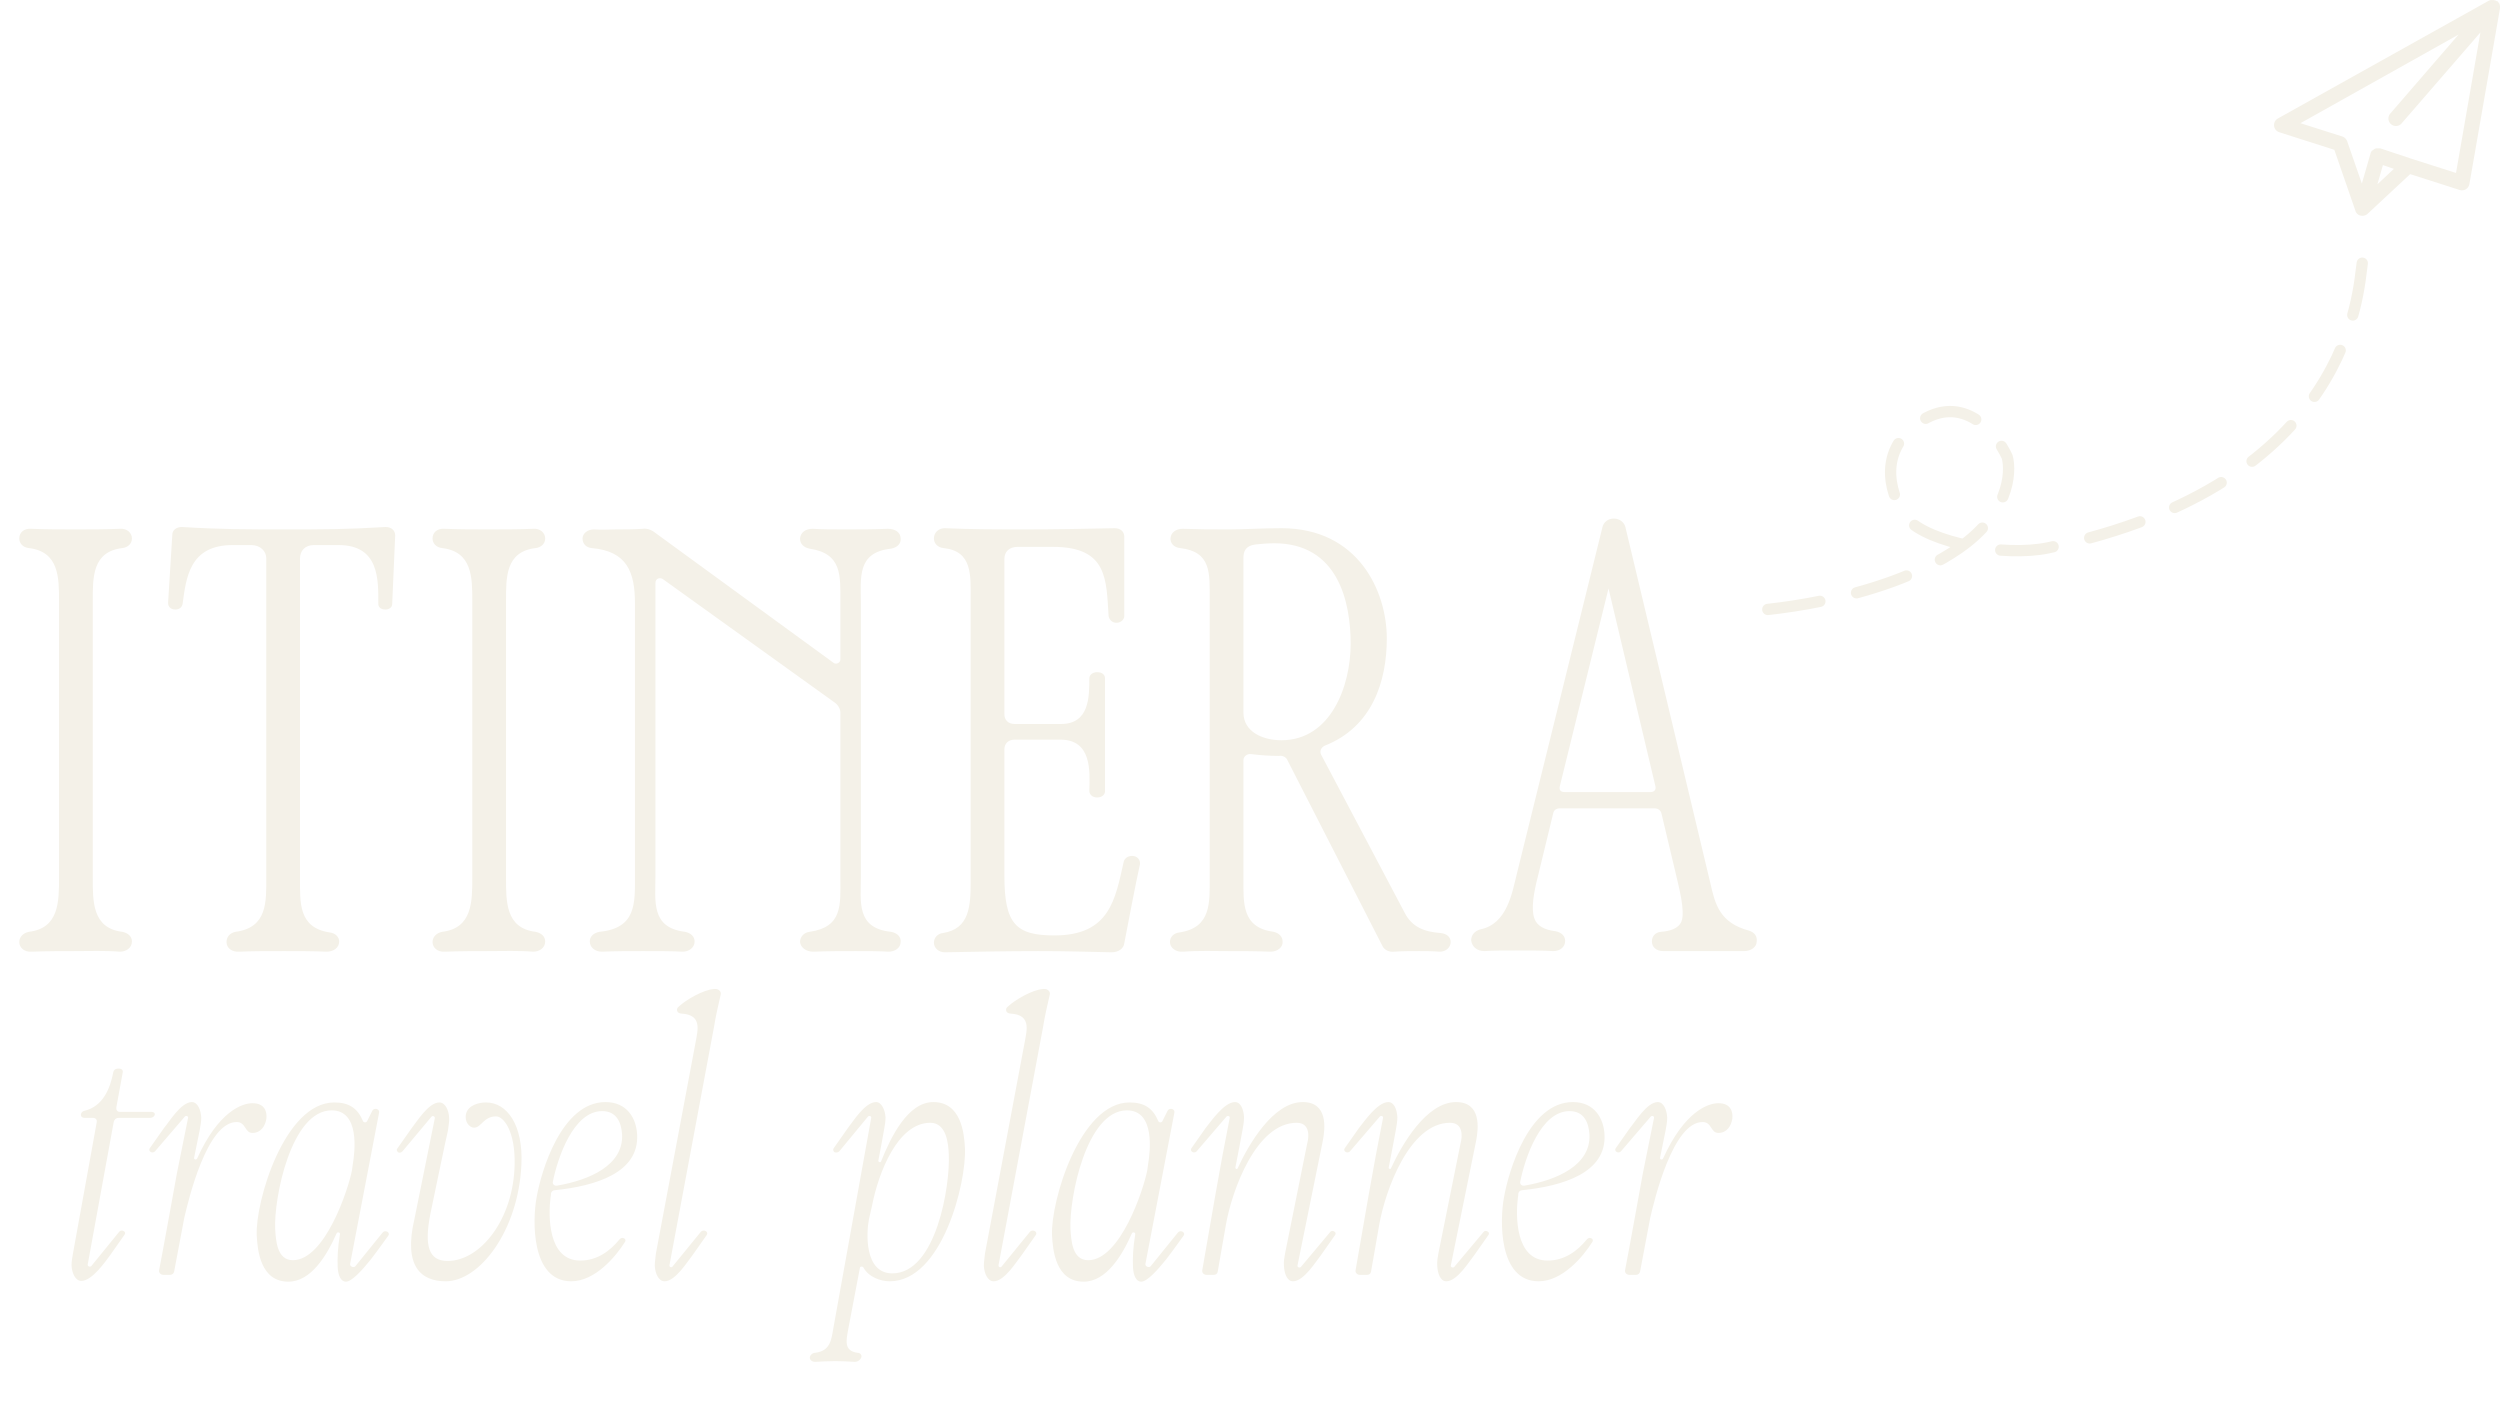
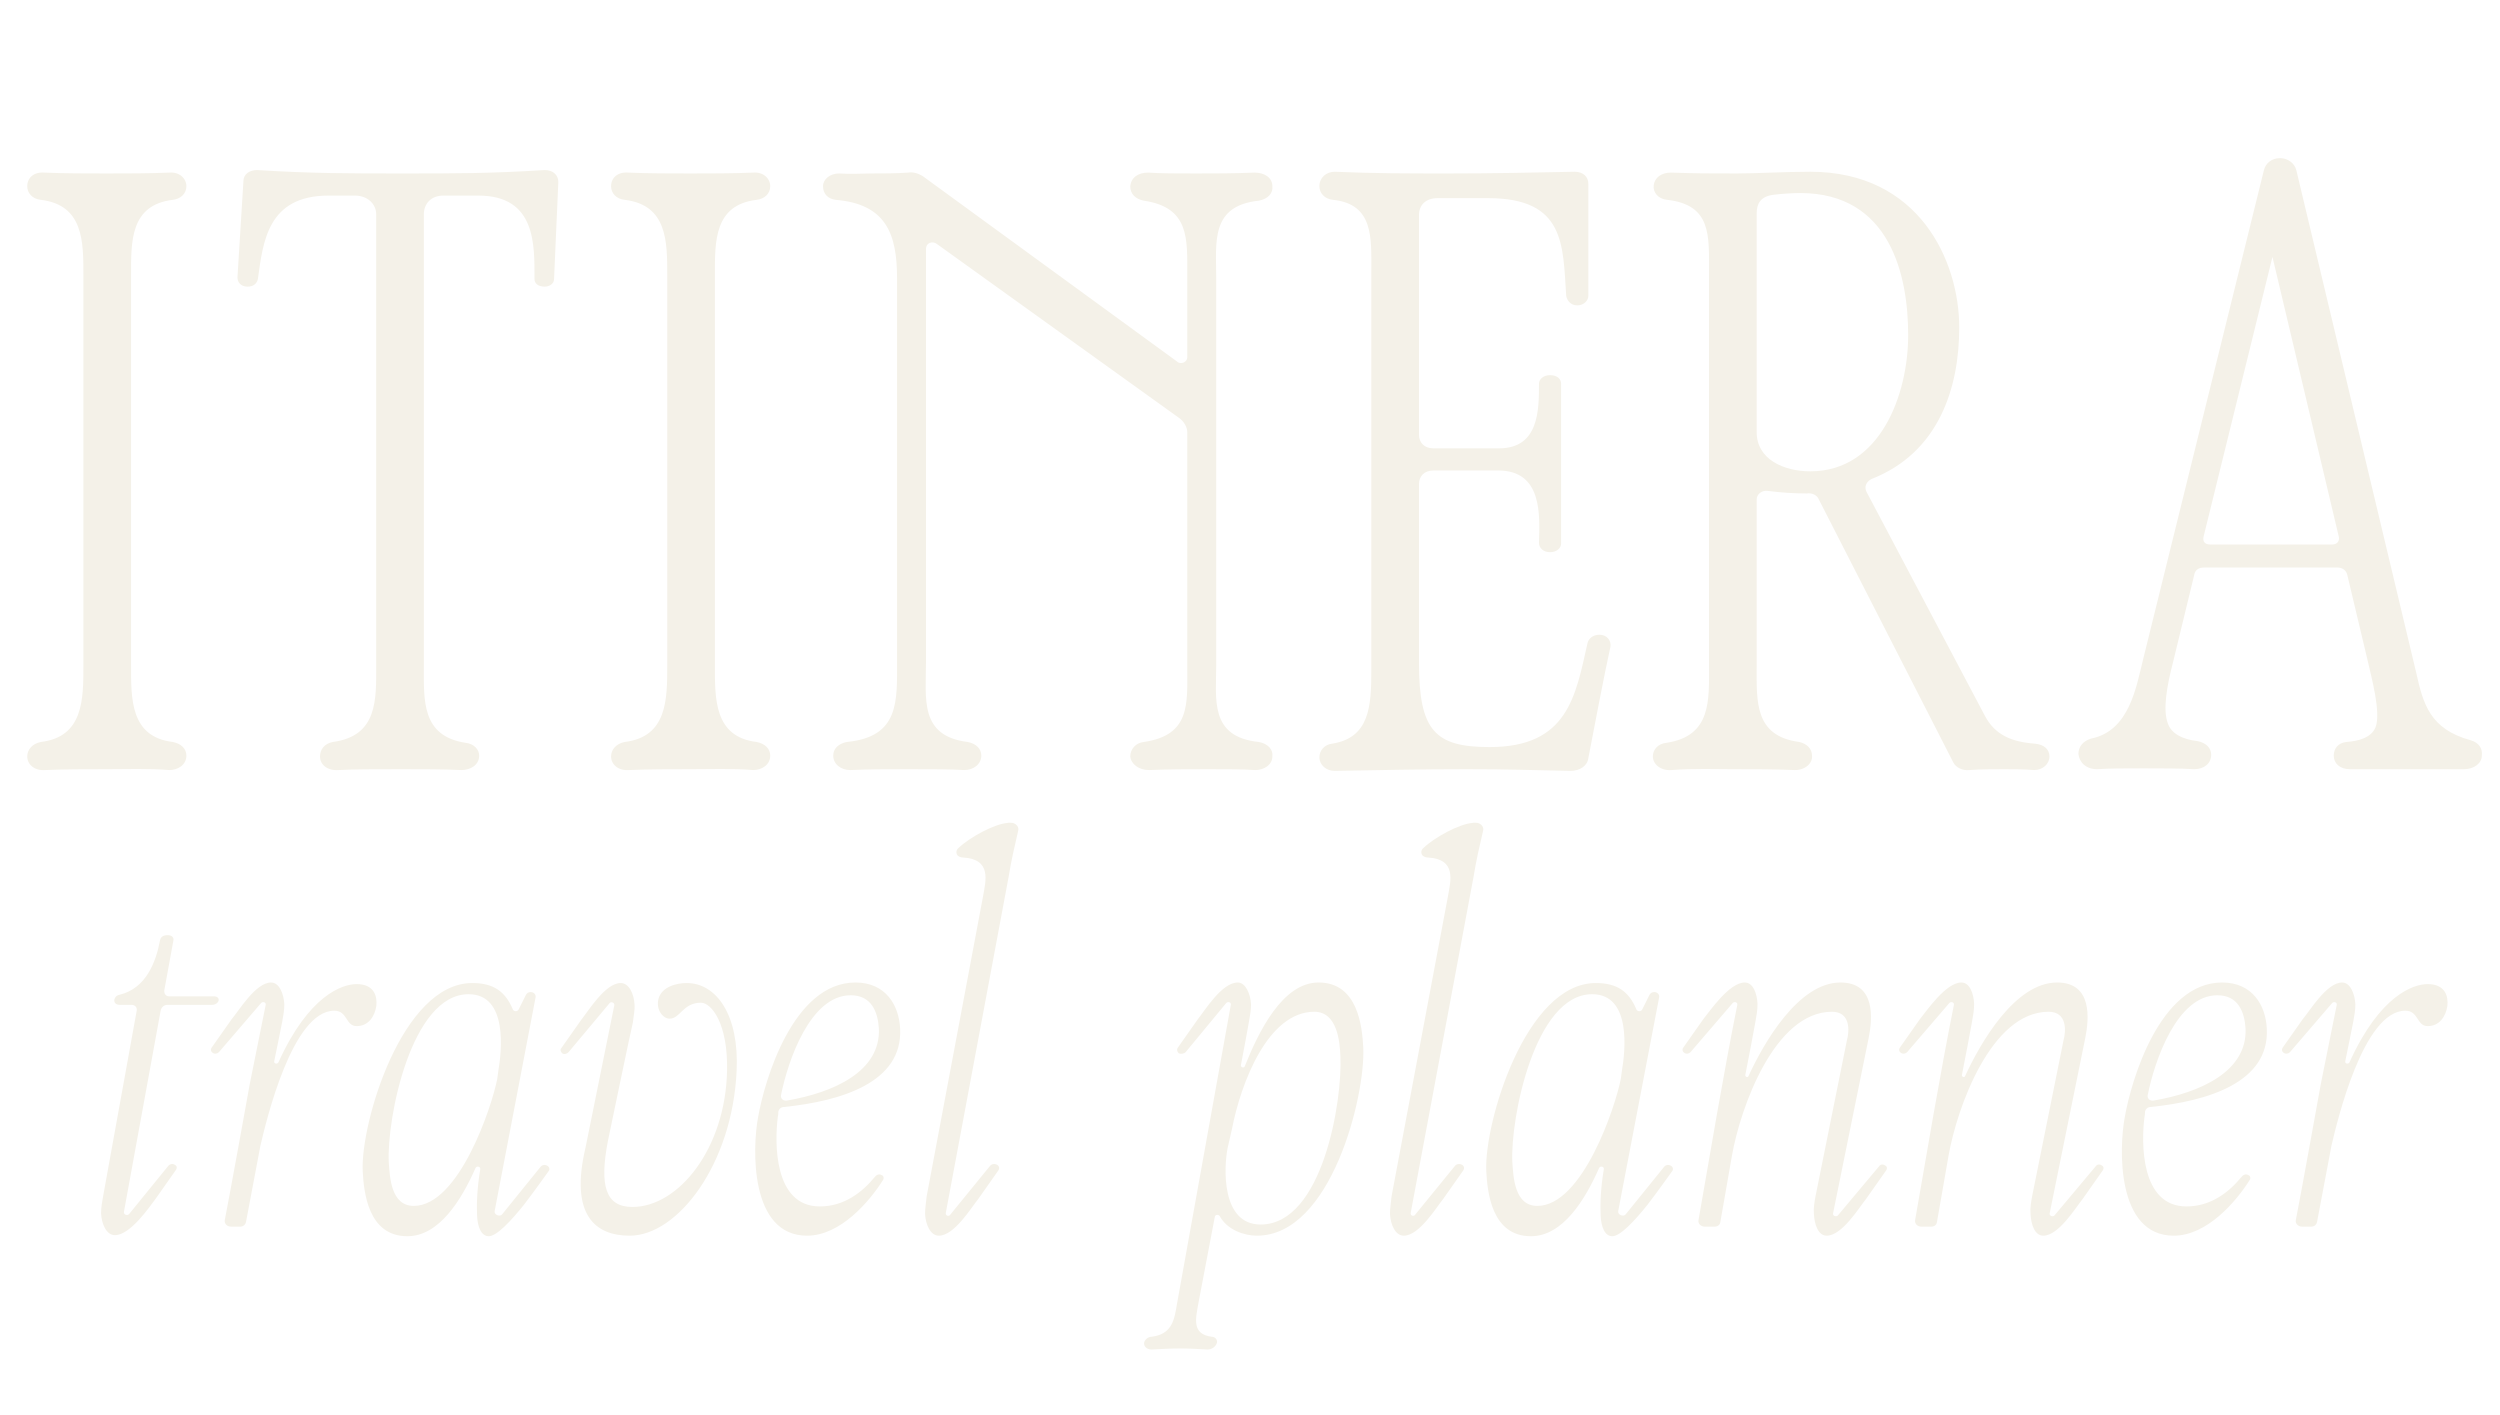
- <svg xmlns="http://www.w3.org/2000/svg" width="332" height="187" viewBox="0 0 332 187" fill="none">
-   <path d="M7.84 116.545V79.825C7.84 76.705 7.84 73.265 3.84 72.785C3.04 72.705 2.56 72.145 2.56 71.505C2.56 70.705 3.2 70.145 4.16 70.225C6 70.305 8.24 70.305 10 70.305C11.84 70.305 14.08 70.305 15.92 70.225C16.88 70.145 17.52 70.785 17.52 71.505C17.52 72.225 16.96 72.705 16.24 72.785C12.24 73.265 12.32 76.705 12.32 79.825V116.545C12.32 119.665 12.24 123.265 16.24 123.745C17.04 123.905 17.52 124.385 17.52 125.025C17.52 125.905 16.72 126.385 15.92 126.385C14 126.225 11.84 126.305 10.08 126.305C8.24 126.305 6.08 126.305 4.24 126.385C3.2 126.465 2.56 125.825 2.56 125.105C2.56 124.465 3.04 123.905 3.84 123.745C7.84 123.265 7.84 119.745 7.84 116.545ZM51.202 69.985C52.002 69.985 52.482 70.465 52.482 71.105L52.082 80.225C52.082 80.705 51.602 80.945 51.202 80.945C50.562 80.945 50.242 80.625 50.242 80.225C50.242 77.025 50.402 72.385 44.962 72.385H41.682C40.482 72.385 39.842 73.185 39.842 74.145V116.545C39.842 119.825 39.602 123.185 43.762 123.825C44.562 123.905 45.042 124.465 45.042 125.025C45.042 125.905 44.242 126.385 43.362 126.385C41.762 126.305 39.602 126.305 37.762 126.305C35.362 126.305 33.202 126.305 31.842 126.385C30.802 126.465 30.082 125.905 30.082 125.105C30.082 124.465 30.482 123.905 31.282 123.745C35.522 123.185 35.362 119.745 35.362 116.545V74.145C35.362 73.185 34.562 72.385 33.362 72.385H30.882C25.122 72.385 24.722 76.785 24.242 80.225C24.162 80.625 23.842 80.945 23.282 80.945C22.642 80.945 22.322 80.545 22.322 80.065L22.882 71.025C22.882 70.385 23.442 69.985 24.162 69.985C29.282 70.305 32.642 70.305 37.842 70.305C43.042 70.305 46.082 70.305 51.202 69.985ZM62.721 116.545V79.825C62.721 76.705 62.721 73.265 58.721 72.785C57.921 72.705 57.441 72.145 57.441 71.505C57.441 70.705 58.081 70.145 59.041 70.225C60.881 70.305 63.121 70.305 64.881 70.305C66.721 70.305 68.961 70.305 70.801 70.225C71.761 70.145 72.401 70.785 72.401 71.505C72.401 72.225 71.841 72.705 71.121 72.785C67.121 73.265 67.201 76.705 67.201 79.825V116.545C67.201 119.665 67.121 123.265 71.121 123.745C71.921 123.905 72.401 124.385 72.401 125.025C72.401 125.905 71.601 126.385 70.801 126.385C68.881 126.225 66.721 126.305 64.961 126.305C63.121 126.305 60.961 126.305 59.121 126.385C58.081 126.465 57.441 125.825 57.441 125.105C57.441 124.465 57.921 123.905 58.721 123.745C62.721 123.265 62.721 119.745 62.721 116.545ZM119.603 71.505C119.683 72.145 119.203 72.705 118.323 72.865C113.763 73.345 114.323 76.785 114.323 80.065V116.545C114.323 119.745 113.683 123.265 118.323 123.745C119.203 123.905 119.683 124.465 119.603 125.105C119.603 125.905 118.803 126.385 118.003 126.385C116.803 126.305 115.283 126.305 113.603 126.305C111.603 126.305 110.003 126.305 108.003 126.385C107.043 126.385 106.323 125.825 106.243 125.105C106.243 124.465 106.723 123.825 107.523 123.745C111.923 123.105 111.603 120.145 111.603 116.705V94.625C111.603 94.145 111.283 93.585 110.803 93.265L88.083 76.945C87.683 76.625 87.043 76.785 87.043 77.425V116.225C87.043 119.665 86.403 123.185 90.963 123.745C91.763 123.905 92.243 124.385 92.243 125.025C92.243 125.825 91.523 126.385 90.643 126.385C89.443 126.305 87.363 126.305 85.443 126.305C83.203 126.305 81.763 126.305 79.923 126.385C79.043 126.385 78.323 125.825 78.323 125.025C78.323 124.385 78.803 123.905 79.603 123.745C84.563 123.265 84.323 119.905 84.323 116.145V80.145C84.323 75.985 83.283 73.185 78.563 72.785C77.843 72.705 77.363 72.225 77.363 71.505C77.363 70.865 78.003 70.305 78.883 70.305C79.923 70.385 81.203 70.305 81.843 70.305C82.963 70.305 84.243 70.305 85.363 70.225C85.843 70.145 86.323 70.305 86.723 70.545L110.643 87.985C110.963 88.305 111.603 88.065 111.603 87.585V79.905C111.603 76.465 111.843 73.505 107.523 72.865C106.723 72.705 106.243 72.225 106.243 71.505C106.323 70.705 106.963 70.225 107.923 70.225C109.123 70.305 110.563 70.305 112.403 70.305C114.323 70.305 115.923 70.305 117.923 70.225C118.883 70.225 119.603 70.705 119.603 71.505ZM150.344 113.665C151.064 113.665 151.464 114.225 151.384 114.785C150.824 117.265 149.784 122.785 149.304 125.265C149.224 125.985 148.504 126.465 147.624 126.465C143.384 126.385 142.024 126.305 137.864 126.305C133.784 126.305 129.544 126.385 125.464 126.465C124.664 126.465 124.024 125.905 124.024 125.185C124.024 124.545 124.504 123.985 125.224 123.905C128.744 123.345 128.904 120.385 128.904 117.025V79.505C128.904 76.385 129.144 73.185 125.304 72.785C124.504 72.705 124.024 72.145 124.024 71.505C124.024 70.705 124.664 70.145 125.464 70.145C129.064 70.305 132.344 70.305 136.184 70.305C140.184 70.305 144.264 70.225 148.024 70.145C148.824 70.145 149.304 70.625 149.304 71.265V81.825C149.304 82.225 148.904 82.705 148.264 82.705C147.624 82.705 147.304 82.225 147.224 81.825C146.904 77.025 147.144 72.625 139.864 72.625H135.144C134.024 72.625 133.384 73.265 133.384 74.225V94.865C133.384 95.585 133.864 96.145 134.744 96.145H140.904C144.664 96.145 144.664 92.545 144.664 90.065C144.664 89.665 145.064 89.265 145.704 89.265C146.424 89.265 146.744 89.665 146.744 90.065V105.105C146.744 105.505 146.344 105.905 145.704 105.905C145.064 105.905 144.664 105.505 144.664 105.025C144.744 102.385 144.984 98.225 140.824 98.225H134.744C133.864 98.225 133.384 98.785 133.384 99.505V116.305C133.384 122.705 134.904 124.225 140.024 124.225C147.384 124.225 148.104 119.425 149.224 114.465C149.304 114.065 149.704 113.665 150.344 113.665ZM170.168 98.305C176.728 98.305 179.368 91.105 179.368 85.505C179.368 79.905 177.688 72.145 169.208 72.145C168.488 72.145 167.368 72.225 166.728 72.305C165.447 72.465 165.128 73.185 165.128 74.065V94.625C165.128 97.185 167.688 98.305 170.168 98.305ZM191.288 123.905C192.168 123.985 192.648 124.465 192.648 125.105C192.648 125.825 192.008 126.385 191.208 126.385C190.248 126.305 189.288 126.305 188.408 126.305C187.448 126.305 186.168 126.305 185.128 126.385C184.488 126.465 183.848 126.145 183.608 125.665L170.968 100.945C170.808 100.545 170.328 100.305 169.848 100.385C168.568 100.385 167.448 100.305 166.168 100.145C165.608 100.065 165.128 100.465 165.128 100.945V116.625C165.128 119.905 164.888 123.185 169.128 123.745C169.848 123.905 170.328 124.385 170.328 125.025C170.408 125.745 169.688 126.385 168.728 126.385C166.728 126.305 165.048 126.305 162.808 126.305C161.448 126.305 159.128 126.225 157.128 126.385C156.088 126.465 155.368 125.825 155.368 125.105C155.368 124.465 155.848 123.905 156.648 123.825C160.888 123.185 160.648 119.825 160.648 116.545V79.585C160.648 76.145 160.888 73.265 156.728 72.785C155.848 72.705 155.368 72.065 155.448 71.425C155.528 70.705 156.168 70.225 157.048 70.225C159.768 70.305 160.248 70.305 163.288 70.305C165.128 70.305 167.768 70.145 170.168 70.145C180.408 70.145 184.168 78.545 184.168 84.785C184.168 90.465 182.248 96.545 175.928 99.025C175.448 99.265 175.208 99.745 175.448 100.225L186.568 121.265C187.528 123.105 189.128 123.745 191.288 123.905ZM213.611 78.145L207.131 104.465C207.051 104.865 207.211 105.185 207.771 105.185H219.211C219.691 105.185 219.931 104.865 219.851 104.465L213.611 78.145ZM215.851 69.985L227.131 117.265C227.771 120.145 228.411 122.545 232.251 123.585C233.051 123.825 233.371 124.385 233.291 125.025C233.291 125.745 232.571 126.305 231.611 126.305C228.011 126.305 224.491 126.305 220.891 126.305C219.931 126.305 219.371 125.745 219.371 125.025C219.371 124.385 219.771 123.825 220.571 123.745C221.691 123.665 222.891 123.345 223.291 122.385C223.851 121.025 222.891 117.585 222.571 116.145L220.651 108.065C220.571 107.665 220.251 107.345 219.691 107.345H207.211C206.651 107.345 206.331 107.585 206.251 108.065L204.251 116.305C203.691 118.465 203.291 120.705 203.771 121.985C204.091 122.945 205.131 123.505 206.571 123.665C207.371 123.825 207.851 124.305 207.851 124.945C207.851 125.745 207.211 126.305 206.251 126.305C205.211 126.225 202.731 126.225 201.531 126.225C199.611 126.225 198.411 126.225 197.131 126.305C196.091 126.305 195.451 125.665 195.371 124.865C195.371 124.225 195.771 123.665 196.571 123.425C200.171 122.705 200.811 118.545 201.451 115.985L212.811 69.985C212.971 69.345 213.531 68.865 214.331 68.865C215.051 68.865 215.691 69.345 215.851 69.985Z" fill="#F4F1E8" />
-   <path d="M15.9 147.655H20.1C20.4 147.655 20.6 147.805 20.55 148.055C20.5 148.255 20.25 148.455 19.95 148.455H15.75C15.35 148.455 15.15 148.755 15.1 149.005L11.65 167.905C11.6 168.205 12 168.305 12.15 168.105L15.85 163.555C16 163.405 16.25 163.355 16.45 163.505C16.65 163.605 16.65 163.805 16.55 163.955L14.65 166.655C14.05 167.455 12.25 170.105 10.8 170.105C10 170.105 9.55 169.055 9.5 168.055C9.5 167.505 9.6 166.955 9.7 166.405C9.75 166.105 12.85 149.005 12.85 149.005C12.9 148.755 12.75 148.455 12.35 148.455H11.25C10.9 148.455 10.7 148.255 10.75 147.955C10.8 147.755 10.95 147.555 11.25 147.505C13.7 146.905 14.65 144.505 15.05 142.355C15.1 142.155 15.25 141.905 15.75 141.905C16.2 141.905 16.35 142.155 16.3 142.405L15.45 147.055C15.4 147.355 15.55 147.655 15.9 147.655ZM33.526 146.505C35.176 146.505 35.476 147.655 35.376 148.555C35.226 149.555 34.626 150.455 33.526 150.455C32.476 150.455 32.676 149.005 31.426 149.005C27.476 149.005 25.026 159.355 24.476 161.705L23.126 168.855C23.076 169.105 22.876 169.305 22.576 169.305H21.726C21.326 169.305 21.076 169.005 21.126 168.705C21.576 166.455 23.476 155.905 23.476 155.905L24.976 148.455C25.026 148.205 24.676 148.105 24.526 148.305L20.576 152.905C20.426 153.055 20.176 153.105 19.976 152.955C19.826 152.855 19.776 152.655 19.876 152.505L21.776 149.805C22.426 149.055 24.026 146.355 25.476 146.355C26.276 146.355 26.676 147.455 26.726 148.405C26.726 148.955 26.626 149.505 26.526 150.055C26.526 150.055 25.826 153.555 25.776 153.755C25.726 154.005 26.076 154.055 26.176 153.855C29.026 147.555 32.176 146.505 33.526 146.505ZM46.744 155.405L46.844 154.655C47.144 152.905 47.794 147.455 44.044 147.455C38.644 147.455 36.344 159.155 36.544 163.255C36.644 164.655 36.744 167.355 38.894 167.355C43.144 167.355 46.244 158.005 46.744 155.405ZM51.394 163.555C51.644 163.655 51.694 163.905 51.594 164.055C51.194 164.605 50.244 165.955 49.244 167.255C48.044 168.755 46.694 170.205 45.944 170.205C45.244 170.205 44.894 169.355 44.844 168.255C44.794 167.205 44.844 165.705 45.144 163.905C45.194 163.655 44.794 163.555 44.694 163.805C43.394 166.755 41.294 170.205 38.294 170.205C34.594 170.205 34.194 166.055 34.094 164.055C33.894 159.555 37.794 146.405 44.394 146.405C46.394 146.405 47.494 147.205 48.194 148.855C48.244 149.055 48.594 149.155 48.744 148.905L49.444 147.505C49.544 147.355 49.644 147.255 49.894 147.255C50.194 147.255 50.394 147.505 50.344 147.755L46.494 167.855C46.444 168.205 46.994 168.405 47.194 168.155L50.794 163.705C50.944 163.505 51.194 163.455 51.394 163.555ZM64.543 146.405C67.343 146.405 69.493 149.405 69.243 154.655C68.843 163.455 63.693 170.155 59.193 170.155C55.943 170.155 53.543 168.205 55.043 161.855L57.743 148.505C57.793 148.255 57.443 148.105 57.293 148.305L53.443 152.905C53.293 153.055 53.043 153.155 52.843 153.005C52.693 152.855 52.643 152.655 52.743 152.555L54.643 149.855C55.293 149.055 56.893 146.405 58.343 146.405C59.143 146.405 59.593 147.455 59.643 148.405C59.693 148.955 59.543 149.555 59.493 150.105C59.393 150.405 57.143 161.255 57.143 161.255C56.343 165.405 56.893 167.455 59.443 167.455C63.793 167.455 68.193 161.955 68.343 154.655C68.443 150.155 66.843 148.255 65.893 148.255C64.193 148.255 63.943 149.755 62.943 149.755C62.343 149.755 61.643 148.955 61.893 147.905C62.193 146.755 63.593 146.405 64.543 146.405ZM79.963 147.555C76.163 147.555 74.063 153.705 73.413 156.955C73.363 157.255 73.613 157.505 73.963 157.455C78.363 156.705 82.813 154.705 82.613 150.655C82.513 149.105 81.913 147.555 79.963 147.555ZM82.863 164.455C83.063 164.505 83.113 164.755 83.013 164.905C81.763 166.905 79.013 170.155 75.863 170.155C70.463 170.155 70.713 161.905 71.263 159.005C71.863 155.555 74.563 146.355 80.413 146.355C83.263 146.355 84.513 148.505 84.613 150.705C84.863 155.755 79.063 157.505 73.713 158.055C73.413 158.055 73.213 158.255 73.163 158.505C73.163 158.655 73.163 158.805 73.113 159.005C72.813 161.355 72.713 167.405 77.063 167.405C79.363 167.405 81.063 166.055 82.213 164.655C82.363 164.455 82.613 164.305 82.863 164.455ZM95.206 131.355C95.555 131.455 95.805 131.755 95.706 132.105C95.356 133.605 95.055 134.905 94.805 136.455L88.906 168.005C88.856 168.305 89.206 168.355 89.305 168.205L93.055 163.605C93.206 163.405 93.505 163.355 93.755 163.505C93.956 163.655 93.956 163.855 93.856 164.005L91.956 166.705C91.305 167.505 89.706 170.155 88.255 170.155C87.456 170.155 87.005 169.105 86.956 168.105C86.956 167.555 87.055 167.005 87.106 166.455C87.555 164.055 92.406 138.255 92.406 138.255C92.656 136.805 93.255 134.755 90.505 134.605C90.305 134.605 90.106 134.505 90.005 134.405C89.856 134.205 89.856 133.905 90.106 133.705C91.156 132.705 93.456 131.455 94.706 131.355C94.856 131.305 95.055 131.355 95.206 131.355ZM118.498 169.105C124.348 169.105 126.198 157.405 125.998 153.305C125.948 151.905 125.698 149.105 123.548 149.105C119.198 149.105 116.648 155.755 115.798 160.155L115.398 161.905C115.048 163.655 114.748 169.105 118.498 169.105ZM123.948 146.355C127.648 146.355 128.048 150.505 128.148 152.505C128.348 157.005 125.148 170.155 118.148 170.155C116.948 170.155 115.348 169.605 114.648 168.305C114.548 168.155 114.248 168.155 114.198 168.355L112.648 176.505C112.398 177.955 111.998 179.405 113.898 179.655C114.248 179.655 114.448 179.955 114.398 180.205C114.298 180.555 113.948 180.855 113.498 180.855C112.648 180.805 111.798 180.755 110.948 180.755C110.048 180.755 109.148 180.805 108.248 180.855C107.798 180.855 107.498 180.555 107.548 180.205C107.598 179.955 107.898 179.655 108.248 179.655C110.248 179.405 110.398 177.955 110.648 176.505L115.698 148.455C115.748 148.205 115.398 148.105 115.248 148.305L111.448 152.905C111.298 153.055 110.998 153.105 110.798 153.005C110.648 152.855 110.598 152.655 110.698 152.505L112.598 149.805C113.248 149.005 114.848 146.355 116.348 146.355C117.098 146.355 117.548 147.455 117.598 148.405C117.598 148.955 117.498 149.505 117.398 150.055C117.348 150.355 116.898 152.855 116.648 154.105C116.598 154.355 116.948 154.405 116.998 154.255C118.298 151.005 120.548 146.355 123.948 146.355ZM138.907 131.355C139.257 131.455 139.507 131.755 139.407 132.105C139.057 133.605 138.757 134.905 138.507 136.455L132.607 168.005C132.557 168.305 132.907 168.355 133.007 168.205L136.757 163.605C136.907 163.405 137.207 163.355 137.457 163.505C137.657 163.655 137.657 163.855 137.557 164.005L135.657 166.705C135.007 167.505 133.407 170.155 131.957 170.155C131.157 170.155 130.707 169.105 130.657 168.105C130.657 167.555 130.757 167.005 130.807 166.455C131.257 164.055 136.107 138.255 136.107 138.255C136.357 136.805 136.957 134.755 134.207 134.605C134.007 134.605 133.807 134.505 133.707 134.405C133.557 134.205 133.557 133.905 133.807 133.705C134.857 132.705 137.157 131.455 138.407 131.355C138.557 131.305 138.757 131.355 138.907 131.355ZM152.359 155.405L152.459 154.655C152.759 152.905 153.409 147.455 149.659 147.455C144.259 147.455 141.959 159.155 142.159 163.255C142.259 164.655 142.359 167.355 144.509 167.355C148.759 167.355 151.859 158.005 152.359 155.405ZM157.009 163.555C157.259 163.655 157.309 163.905 157.209 164.055C156.809 164.605 155.859 165.955 154.859 167.255C153.659 168.755 152.309 170.205 151.559 170.205C150.859 170.205 150.509 169.355 150.459 168.255C150.409 167.205 150.459 165.705 150.759 163.905C150.809 163.655 150.409 163.555 150.309 163.805C149.009 166.755 146.909 170.205 143.909 170.205C140.209 170.205 139.809 166.055 139.709 164.055C139.509 159.555 143.409 146.405 150.009 146.405C152.009 146.405 153.109 147.205 153.809 148.855C153.859 149.055 154.209 149.155 154.359 148.905L155.059 147.505C155.159 147.355 155.259 147.255 155.509 147.255C155.809 147.255 156.009 147.505 155.959 147.755L152.109 167.855C152.059 168.205 152.609 168.405 152.809 168.155L156.409 163.705C156.559 163.505 156.809 163.455 157.009 163.555ZM177.207 163.555C177.407 163.655 177.407 163.855 177.307 164.005L175.407 166.705C174.757 167.505 173.157 170.155 171.707 170.155C170.907 170.155 170.557 169.105 170.507 168.105C170.457 167.555 170.557 167.005 170.657 166.455C170.807 165.705 173.607 151.805 173.607 151.805C173.857 150.905 173.957 149.105 172.207 149.105C166.807 149.105 163.607 158.105 162.807 162.605L161.707 168.905C161.657 169.155 161.457 169.305 161.157 169.305H160.257C159.857 169.305 159.607 169.005 159.657 168.705C160.857 161.855 161.957 155.205 163.307 148.455C163.357 148.205 163.007 148.105 162.857 148.305L158.907 152.905C158.757 153.055 158.507 153.105 158.307 152.955C158.157 152.855 158.107 152.655 158.207 152.505L160.107 149.805C160.757 149.005 162.557 146.355 164.007 146.355C164.807 146.355 165.157 147.405 165.207 148.355C165.207 148.955 165.107 149.505 165.007 150.055C164.957 150.405 164.257 154.055 164.057 155.055C164.057 155.255 164.307 155.305 164.357 155.155C165.807 152.005 169.057 146.355 173.007 146.355C176.357 146.355 176.007 149.805 175.657 151.555L172.307 168.055C172.257 168.305 172.607 168.405 172.757 168.255L176.657 163.605C176.757 163.455 177.007 163.405 177.207 163.555ZM197.568 163.555C197.768 163.655 197.768 163.855 197.668 164.005L195.768 166.705C195.118 167.505 193.518 170.155 192.068 170.155C191.268 170.155 190.918 169.105 190.868 168.105C190.818 167.555 190.918 167.005 191.018 166.455C191.168 165.705 193.968 151.805 193.968 151.805C194.218 150.905 194.318 149.105 192.568 149.105C187.168 149.105 183.968 158.105 183.168 162.605L182.068 168.905C182.018 169.155 181.818 169.305 181.518 169.305H180.618C180.218 169.305 179.968 169.005 180.018 168.705C181.218 161.855 182.318 155.205 183.668 148.455C183.718 148.205 183.368 148.105 183.218 148.305L179.268 152.905C179.118 153.055 178.868 153.105 178.668 152.955C178.518 152.855 178.468 152.655 178.568 152.505L180.468 149.805C181.118 149.005 182.918 146.355 184.368 146.355C185.168 146.355 185.518 147.405 185.568 148.355C185.568 148.955 185.468 149.505 185.368 150.055C185.318 150.405 184.618 154.055 184.418 155.055C184.418 155.255 184.668 155.305 184.718 155.155C186.168 152.005 189.418 146.355 193.368 146.355C196.718 146.355 196.368 149.805 196.018 151.555L192.668 168.055C192.618 168.305 192.968 168.405 193.118 168.255L197.018 163.605C197.118 163.455 197.368 163.405 197.568 163.555ZM208.43 147.555C204.63 147.555 202.53 153.705 201.88 156.955C201.83 157.255 202.08 157.505 202.43 157.455C206.83 156.705 211.28 154.705 211.08 150.655C210.98 149.105 210.38 147.555 208.43 147.555ZM211.33 164.455C211.53 164.505 211.58 164.755 211.48 164.905C210.23 166.905 207.48 170.155 204.33 170.155C198.93 170.155 199.18 161.905 199.73 159.005C200.33 155.555 203.03 146.355 208.88 146.355C211.73 146.355 212.98 148.505 213.08 150.705C213.33 155.755 207.53 157.505 202.18 158.055C201.88 158.055 201.68 158.255 201.63 158.505C201.63 158.655 201.63 158.805 201.58 159.005C201.28 161.355 201.18 167.405 205.53 167.405C207.83 167.405 209.53 166.055 210.68 164.655C210.83 164.455 211.08 164.305 211.33 164.455ZM228.204 146.505C229.854 146.505 230.154 147.655 230.054 148.555C229.904 149.555 229.304 150.455 228.204 150.455C227.154 150.455 227.354 149.005 226.104 149.005C222.154 149.005 219.704 159.355 219.154 161.705L217.804 168.855C217.754 169.105 217.554 169.305 217.254 169.305H216.404C216.004 169.305 215.754 169.005 215.804 168.705C216.254 166.455 218.154 155.905 218.154 155.905L219.654 148.455C219.704 148.205 219.354 148.105 219.204 148.305L215.254 152.905C215.104 153.055 214.854 153.105 214.654 152.955C214.504 152.855 214.454 152.655 214.554 152.505L216.454 149.805C217.104 149.055 218.704 146.355 220.154 146.355C220.954 146.355 221.354 147.455 221.404 148.405C221.404 148.955 221.304 149.505 221.204 150.055C221.204 150.055 220.504 153.555 220.454 153.755C220.404 154.005 220.754 154.055 220.854 153.855C223.704 147.555 226.854 146.505 228.204 146.505Z" fill="#F4F1E8" />
-   <path d="M332 0.835V0.805C331.99 0.739 331.973 0.673 331.95 0.61V0.555C331.908 0.464 331.852 0.38 331.785 0.305C331.751 0.262 331.715 0.222 331.675 0.185L331.625 0.15H331.6H331.565C331.502 0.11 331.435 0.076 331.365 0.05H331.335C331.257 0.026 331.176 0.01 331.095 0.005H331C330.932 -0.002 330.863 -0.002 330.795 0.005H330.745C330.663 0.025 330.584 0.055 330.51 0.095L302.5 15.735C302.33 15.831 302.191 15.973 302.102 16.146C302.012 16.319 301.974 16.515 301.994 16.708C302.014 16.902 302.089 17.086 302.212 17.238C302.335 17.389 302.499 17.501 302.685 17.56L310 19.895L312.805 28.005V28.035C312.826 28.093 312.853 28.148 312.885 28.2L312.925 28.26C312.956 28.305 312.991 28.346 313.03 28.385L313.075 28.43C313.127 28.476 313.184 28.516 313.245 28.55C313.307 28.584 313.372 28.61 313.44 28.63H313.5C313.575 28.649 313.652 28.659 313.73 28.66C313.825 28.659 313.919 28.643 314.01 28.615H314.055C314.14 28.585 314.221 28.543 314.295 28.49L314.34 28.455L314.405 28.405L320.07 23.125L326.645 25.23C326.781 25.274 326.925 25.288 327.066 25.271C327.208 25.254 327.345 25.207 327.467 25.134C327.589 25.06 327.694 24.96 327.775 24.843C327.856 24.725 327.91 24.591 327.935 24.45L332 1.105C332.012 1.016 332.012 0.925 332 0.835ZM316.45 21.925L317.905 22.425L315.72 24.475L316.45 21.925ZM326.16 22.97L320.13 21.045L316.095 19.7H315.99H315.92H315.725H315.6H315.535L315.425 19.745L315.36 19.775L315.265 19.835L315.195 19.88L315.12 19.95L315 20.005L314.945 20.08C314.923 20.109 314.903 20.139 314.885 20.17C314.885 20.17 314.885 20.22 314.85 20.25C314.815 20.28 314.82 20.305 314.81 20.335V20.375L313.655 24.375L311.705 18.765C311.705 18.765 311.705 18.725 311.68 18.705C311.666 18.673 311.651 18.641 311.635 18.61L311.585 18.53L311.525 18.45L311.46 18.38L311.39 18.305L311.31 18.25L311.23 18.2L311.13 18.155L311.07 18.13L305.5 16.36L326.5 4.59L317.37 15.15C317.224 15.352 317.159 15.602 317.187 15.849C317.215 16.097 317.335 16.325 317.523 16.489C317.71 16.653 317.953 16.741 318.202 16.736C318.451 16.73 318.689 16.632 318.87 16.46L329.4 4.305L326.16 22.97Z" fill="#F4F1E8" />
-   <path d="M313.709 34.951C313.162 38.239 312.531 64.322 271.953 72.762C266.157 73.967 256.216 72.113 253.267 68.9C251.319 66.376 248.891 60.294 254.761 56.154C260.63 52.014 265.068 57.439 266.554 60.669C267.148 62.824 266.696 68.267 260.138 72.801C249.489 80.163 232.531 81.196 231.322 81.212" stroke="#F4F1E8" stroke-width="1.5" stroke-linecap="round" stroke-dasharray="7 5" />
+ <svg xmlns="http://www.w3.org/2000/svg" width="235" height="133" viewBox="0 0 235 133" fill="none">
+   <path d="M7.84 62.545V25.825C7.84 22.705 7.84 19.265 3.84 18.785C3.04 18.705 2.56 18.145 2.56 17.505C2.56 16.705 3.2 16.145 4.16 16.225C6 16.305 8.24 16.305 10 16.305C11.84 16.305 14.08 16.305 15.92 16.225C16.88 16.145 17.52 16.785 17.52 17.505C17.52 18.225 16.96 18.705 16.24 18.785C12.24 19.265 12.32 22.705 12.32 25.825V62.545C12.32 65.665 12.24 69.265 16.24 69.745C17.04 69.905 17.52 70.385 17.52 71.025C17.52 71.905 16.72 72.385 15.92 72.385C14 72.225 11.84 72.305 10.08 72.305C8.24 72.305 6.08 72.305 4.24 72.385C3.2 72.465 2.56 71.825 2.56 71.105C2.56 70.465 3.04 69.905 3.84 69.745C7.84 69.265 7.84 65.745 7.84 62.545ZM51.202 15.985C52.002 15.985 52.482 16.465 52.482 17.105L52.082 26.225C52.082 26.705 51.602 26.945 51.202 26.945C50.562 26.945 50.242 26.625 50.242 26.225C50.242 23.025 50.402 18.385 44.962 18.385H41.682C40.482 18.385 39.842 19.185 39.842 20.145V62.545C39.842 65.825 39.602 69.185 43.762 69.825C44.562 69.905 45.042 70.465 45.042 71.025C45.042 71.905 44.242 72.385 43.362 72.385C41.762 72.305 39.602 72.305 37.762 72.305C35.362 72.305 33.202 72.305 31.842 72.385C30.802 72.465 30.082 71.905 30.082 71.105C30.082 70.465 30.482 69.905 31.282 69.745C35.522 69.185 35.362 65.745 35.362 62.545V20.145C35.362 19.185 34.562 18.385 33.362 18.385H30.882C25.122 18.385 24.722 22.785 24.242 26.225C24.162 26.625 23.842 26.945 23.282 26.945C22.642 26.945 22.322 26.545 22.322 26.065L22.882 17.025C22.882 16.385 23.442 15.985 24.162 15.985C29.282 16.305 32.642 16.305 37.842 16.305C43.042 16.305 46.082 16.305 51.202 15.985ZM62.721 62.545V25.825C62.721 22.705 62.721 19.265 58.721 18.785C57.921 18.705 57.441 18.145 57.441 17.505C57.441 16.705 58.081 16.145 59.041 16.225C60.881 16.305 63.121 16.305 64.881 16.305C66.721 16.305 68.961 16.305 70.801 16.225C71.761 16.145 72.401 16.785 72.401 17.505C72.401 18.225 71.841 18.705 71.121 18.785C67.121 19.265 67.201 22.705 67.201 25.825V62.545C67.201 65.665 67.121 69.265 71.121 69.745C71.921 69.905 72.401 70.385 72.401 71.025C72.401 71.905 71.601 72.385 70.801 72.385C68.881 72.225 66.721 72.305 64.961 72.305C63.121 72.305 60.961 72.305 59.121 72.385C58.081 72.465 57.441 71.825 57.441 71.105C57.441 70.465 57.921 69.905 58.721 69.745C62.721 69.265 62.721 65.745 62.721 62.545ZM119.603 17.505C119.683 18.145 119.203 18.705 118.323 18.865C113.763 19.345 114.323 22.785 114.323 26.065V62.545C114.323 65.745 113.683 69.265 118.323 69.745C119.203 69.905 119.683 70.465 119.603 71.105C119.603 71.905 118.803 72.385 118.003 72.385C116.803 72.305 115.283 72.305 113.603 72.305C111.603 72.305 110.003 72.305 108.003 72.385C107.043 72.385 106.323 71.825 106.243 71.105C106.243 70.465 106.723 69.825 107.523 69.745C111.923 69.105 111.603 66.145 111.603 62.705V40.625C111.603 40.145 111.283 39.585 110.803 39.265L88.083 22.945C87.683 22.625 87.043 22.785 87.043 23.425V62.225C87.043 65.665 86.403 69.185 90.963 69.745C91.763 69.905 92.243 70.385 92.243 71.025C92.243 71.825 91.523 72.385 90.643 72.385C89.443 72.305 87.363 72.305 85.443 72.305C83.203 72.305 81.763 72.305 79.923 72.385C79.043 72.385 78.323 71.825 78.323 71.025C78.323 70.385 78.803 69.905 79.603 69.745C84.563 69.265 84.323 65.905 84.323 62.145V26.145C84.323 21.985 83.283 19.185 78.563 18.785C77.843 18.705 77.363 18.225 77.363 17.505C77.363 16.865 78.003 16.305 78.883 16.305C79.923 16.385 81.203 16.305 81.843 16.305C82.963 16.305 84.243 16.305 85.363 16.225C85.843 16.145 86.323 16.305 86.723 16.545L110.643 33.985C110.963 34.305 111.603 34.065 111.603 33.585V25.905C111.603 22.465 111.843 19.505 107.523 18.865C106.723 18.705 106.243 18.225 106.243 17.505C106.323 16.705 106.963 16.225 107.923 16.225C109.123 16.305 110.563 16.305 112.403 16.305C114.323 16.305 115.923 16.305 117.923 16.225C118.883 16.225 119.603 16.705 119.603 17.505ZM150.344 59.665C151.064 59.665 151.464 60.225 151.384 60.785C150.824 63.265 149.784 68.785 149.304 71.265C149.224 71.985 148.504 72.465 147.624 72.465C143.384 72.385 142.024 72.305 137.864 72.305C133.784 72.305 129.544 72.385 125.464 72.465C124.664 72.465 124.024 71.905 124.024 71.185C124.024 70.545 124.504 69.985 125.224 69.905C128.744 69.345 128.904 66.385 128.904 63.025V25.505C128.904 22.385 129.144 19.185 125.304 18.785C124.504 18.705 124.024 18.145 124.024 17.505C124.024 16.705 124.664 16.145 125.464 16.145C129.064 16.305 132.344 16.305 136.184 16.305C140.184 16.305 144.264 16.225 148.024 16.145C148.824 16.145 149.304 16.625 149.304 17.265V27.825C149.304 28.225 148.904 28.705 148.264 28.705C147.624 28.705 147.304 28.225 147.224 27.825C146.904 23.025 147.144 18.625 139.864 18.625H135.144C134.024 18.625 133.384 19.265 133.384 20.225V40.865C133.384 41.585 133.864 42.145 134.744 42.145H140.904C144.664 42.145 144.664 38.545 144.664 36.065C144.664 35.665 145.064 35.265 145.704 35.265C146.424 35.265 146.744 35.665 146.744 36.065V51.105C146.744 51.505 146.344 51.905 145.704 51.905C145.064 51.905 144.664 51.505 144.664 51.025C144.744 48.385 144.984 44.225 140.824 44.225H134.744C133.864 44.225 133.384 44.785 133.384 45.505V62.305C133.384 68.705 134.904 70.225 140.024 70.225C147.384 70.225 148.104 65.425 149.224 60.465C149.304 60.065 149.704 59.665 150.344 59.665ZM170.168 44.305C176.728 44.305 179.368 37.105 179.368 31.505C179.368 25.905 177.688 18.145 169.208 18.145C168.488 18.145 167.368 18.225 166.728 18.305C165.447 18.465 165.128 19.185 165.128 20.065V40.625C165.128 43.185 167.688 44.305 170.168 44.305ZM191.288 69.905C192.168 69.985 192.648 70.465 192.648 71.105C192.648 71.825 192.008 72.385 191.208 72.385C190.248 72.305 189.288 72.305 188.408 72.305C187.448 72.305 186.168 72.305 185.128 72.385C184.488 72.465 183.848 72.145 183.608 71.665L170.968 46.945C170.808 46.545 170.328 46.305 169.848 46.385C168.568 46.385 167.448 46.305 166.168 46.145C165.608 46.065 165.128 46.465 165.128 46.945V62.625C165.128 65.905 164.888 69.185 169.128 69.745C169.848 69.905 170.328 70.385 170.328 71.025C170.408 71.745 169.688 72.385 168.728 72.385C166.728 72.305 165.048 72.305 162.808 72.305C161.448 72.305 159.128 72.225 157.128 72.385C156.088 72.465 155.368 71.825 155.368 71.105C155.368 70.465 155.848 69.905 156.648 69.825C160.888 69.185 160.648 65.825 160.648 62.545V25.585C160.648 22.145 160.888 19.265 156.728 18.785C155.848 18.705 155.368 18.065 155.448 17.425C155.528 16.705 156.168 16.225 157.048 16.225C159.768 16.305 160.248 16.305 163.288 16.305C165.128 16.305 167.768 16.145 170.168 16.145C180.408 16.145 184.168 24.545 184.168 30.785C184.168 36.465 182.248 42.545 175.928 45.025C175.448 45.265 175.208 45.745 175.448 46.225L186.568 67.265C187.528 69.105 189.128 69.745 191.288 69.905ZM213.611 24.145L207.131 50.465C207.051 50.865 207.211 51.185 207.771 51.185H219.211C219.691 51.185 219.931 50.865 219.851 50.465L213.611 24.145ZM215.851 15.985L227.131 63.265C227.771 66.145 228.411 68.545 232.251 69.585C233.051 69.825 233.371 70.385 233.291 71.025C233.291 71.745 232.571 72.305 231.611 72.305C228.011 72.305 224.491 72.305 220.891 72.305C219.931 72.305 219.371 71.745 219.371 71.025C219.371 70.385 219.771 69.825 220.571 69.745C221.691 69.665 222.891 69.345 223.291 68.385C223.851 67.025 222.891 63.585 222.571 62.145L220.651 54.065C220.571 53.665 220.251 53.345 219.691 53.345H207.211C206.651 53.345 206.331 53.585 206.251 54.065L204.251 62.305C203.691 64.465 203.291 66.705 203.771 67.985C204.091 68.945 205.131 69.505 206.571 69.665C207.371 69.825 207.851 70.305 207.851 70.945C207.851 71.745 207.211 72.305 206.251 72.305C205.211 72.225 202.731 72.225 201.531 72.225C199.611 72.225 198.411 72.225 197.131 72.305C196.091 72.305 195.451 71.665 195.371 70.865C195.371 70.225 195.771 69.665 196.571 69.425C200.171 68.705 200.811 64.545 201.451 61.985L212.811 15.985C212.971 15.345 213.531 14.865 214.331 14.865C215.051 14.865 215.691 15.345 215.851 15.985Z" fill="#F4F1E8" />
+   <path d="M15.9 93.655H20.1C20.4 93.655 20.6 93.805 20.55 94.055C20.5 94.255 20.25 94.455 19.95 94.455H15.75C15.35 94.455 15.15 94.755 15.1 95.005L11.65 113.905C11.6 114.205 12 114.305 12.15 114.105L15.85 109.555C16 109.405 16.25 109.355 16.45 109.505C16.65 109.605 16.65 109.805 16.55 109.955L14.65 112.655C14.05 113.455 12.25 116.105 10.8 116.105C10 116.105 9.55 115.055 9.5 114.055C9.5 113.505 9.6 112.955 9.7 112.405C9.75 112.105 12.85 95.005 12.85 95.005C12.9 94.755 12.75 94.455 12.35 94.455H11.25C10.9 94.455 10.7 94.255 10.75 93.955C10.8 93.755 10.95 93.555 11.25 93.505C13.7 92.905 14.65 90.505 15.05 88.355C15.1 88.155 15.25 87.905 15.75 87.905C16.2 87.905 16.35 88.155 16.3 88.405L15.45 93.055C15.4 93.355 15.55 93.655 15.9 93.655ZM33.526 92.505C35.176 92.505 35.476 93.655 35.376 94.555C35.226 95.555 34.626 96.455 33.526 96.455C32.476 96.455 32.676 95.005 31.426 95.005C27.476 95.005 25.026 105.355 24.476 107.705L23.126 114.855C23.076 115.105 22.876 115.305 22.576 115.305H21.726C21.326 115.305 21.076 115.005 21.126 114.705C21.576 112.455 23.476 101.905 23.476 101.905L24.976 94.455C25.026 94.205 24.676 94.105 24.526 94.305L20.576 98.905C20.426 99.055 20.176 99.105 19.976 98.955C19.826 98.855 19.776 98.655 19.876 98.505L21.776 95.805C22.426 95.055 24.026 92.355 25.476 92.355C26.276 92.355 26.676 93.455 26.726 94.405C26.726 94.955 26.626 95.505 26.526 96.055C26.526 96.055 25.826 99.555 25.776 99.755C25.726 100.005 26.076 100.055 26.176 99.855C29.026 93.555 32.176 92.505 33.526 92.505ZM46.744 101.405L46.844 100.655C47.144 98.905 47.794 93.455 44.044 93.455C38.644 93.455 36.344 105.155 36.544 109.255C36.644 110.655 36.744 113.355 38.894 113.355C43.144 113.355 46.244 104.005 46.744 101.405ZM51.394 109.555C51.644 109.655 51.694 109.905 51.594 110.055C51.194 110.605 50.244 111.955 49.244 113.255C48.044 114.755 46.694 116.205 45.944 116.205C45.244 116.205 44.894 115.355 44.844 114.255C44.794 113.205 44.844 111.705 45.144 109.905C45.194 109.655 44.794 109.555 44.694 109.805C43.394 112.755 41.294 116.205 38.294 116.205C34.594 116.205 34.194 112.055 34.094 110.055C33.894 105.555 37.794 92.405 44.394 92.405C46.394 92.405 47.494 93.205 48.194 94.855C48.244 95.055 48.594 95.155 48.744 94.905L49.444 93.505C49.544 93.355 49.644 93.255 49.894 93.255C50.194 93.255 50.394 93.505 50.344 93.755L46.494 113.855C46.444 114.205 46.994 114.405 47.194 114.155L50.794 109.705C50.944 109.505 51.194 109.455 51.394 109.555ZM64.543 92.405C67.343 92.405 69.493 95.405 69.243 100.655C68.843 109.455 63.693 116.155 59.193 116.155C55.943 116.155 53.543 114.205 55.043 107.855L57.743 94.505C57.793 94.255 57.443 94.105 57.293 94.305L53.443 98.905C53.293 99.055 53.043 99.155 52.843 99.005C52.693 98.855 52.643 98.655 52.743 98.555L54.643 95.855C55.293 95.055 56.893 92.405 58.343 92.405C59.143 92.405 59.593 93.455 59.643 94.405C59.693 94.955 59.543 95.555 59.493 96.105C59.393 96.405 57.143 107.255 57.143 107.255C56.343 111.405 56.893 113.455 59.443 113.455C63.793 113.455 68.193 107.955 68.343 100.655C68.443 96.155 66.843 94.255 65.893 94.255C64.193 94.255 63.943 95.755 62.943 95.755C62.343 95.755 61.643 94.955 61.893 93.905C62.193 92.755 63.593 92.405 64.543 92.405ZM79.963 93.555C76.163 93.555 74.063 99.705 73.413 102.955C73.363 103.255 73.613 103.505 73.963 103.455C78.363 102.705 82.813 100.705 82.613 96.655C82.513 95.105 81.913 93.555 79.963 93.555ZM82.863 110.455C83.063 110.505 83.113 110.755 83.013 110.905C81.763 112.905 79.013 116.155 75.863 116.155C70.463 116.155 70.713 107.905 71.263 105.005C71.863 101.555 74.563 92.355 80.413 92.355C83.263 92.355 84.513 94.505 84.613 96.705C84.863 101.755 79.063 103.505 73.713 104.055C73.413 104.055 73.213 104.255 73.163 104.505C73.163 104.655 73.163 104.805 73.113 105.005C72.813 107.355 72.713 113.405 77.063 113.405C79.363 113.405 81.063 112.055 82.213 110.655C82.363 110.455 82.613 110.305 82.863 110.455ZM95.206 77.355C95.555 77.455 95.805 77.755 95.706 78.105C95.356 79.605 95.055 80.905 94.805 82.455L88.906 114.005C88.856 114.305 89.206 114.355 89.305 114.205L93.055 109.605C93.206 109.405 93.505 109.355 93.755 109.505C93.956 109.655 93.956 109.855 93.856 110.005L91.956 112.705C91.305 113.505 89.706 116.155 88.255 116.155C87.456 116.155 87.005 115.105 86.956 114.105C86.956 113.555 87.055 113.005 87.106 112.455C87.555 110.055 92.406 84.255 92.406 84.255C92.656 82.805 93.255 80.755 90.505 80.605C90.305 80.605 90.106 80.505 90.005 80.405C89.856 80.205 89.856 79.905 90.106 79.705C91.156 78.705 93.456 77.455 94.706 77.355C94.856 77.305 95.055 77.355 95.206 77.355ZM118.498 115.105C124.348 115.105 126.198 103.405 125.998 99.305C125.948 97.905 125.698 95.105 123.548 95.105C119.198 95.105 116.648 101.755 115.798 106.155L115.398 107.905C115.048 109.655 114.748 115.105 118.498 115.105ZM123.948 92.355C127.648 92.355 128.048 96.505 128.148 98.505C128.348 103.005 125.148 116.155 118.148 116.155C116.948 116.155 115.348 115.605 114.648 114.305C114.548 114.155 114.248 114.155 114.198 114.355L112.648 122.505C112.398 123.955 111.998 125.405 113.898 125.655C114.248 125.655 114.448 125.955 114.398 126.205C114.298 126.555 113.948 126.855 113.498 126.855C112.648 126.805 111.798 126.755 110.948 126.755C110.048 126.755 109.148 126.805 108.248 126.855C107.798 126.855 107.498 126.555 107.548 126.205C107.598 125.955 107.898 125.655 108.248 125.655C110.248 125.405 110.398 123.955 110.648 122.505L115.698 94.455C115.748 94.205 115.398 94.105 115.248 94.305L111.448 98.905C111.298 99.055 110.998 99.105 110.798 99.005C110.648 98.855 110.598 98.655 110.698 98.505L112.598 95.805C113.248 95.005 114.848 92.355 116.348 92.355C117.098 92.355 117.548 93.455 117.598 94.405C117.598 94.955 117.498 95.505 117.398 96.055C117.348 96.355 116.898 98.855 116.648 100.105C116.598 100.355 116.948 100.405 116.998 100.255C118.298 97.005 120.548 92.355 123.948 92.355ZM138.907 77.355C139.257 77.455 139.507 77.755 139.407 78.105C139.057 79.605 138.757 80.905 138.507 82.455L132.607 114.005C132.557 114.305 132.907 114.355 133.007 114.205L136.757 109.605C136.907 109.405 137.207 109.355 137.457 109.505C137.657 109.655 137.657 109.855 137.557 110.005L135.657 112.705C135.007 113.505 133.407 116.155 131.957 116.155C131.157 116.155 130.707 115.105 130.657 114.105C130.657 113.555 130.757 113.005 130.807 112.455C131.257 110.055 136.107 84.255 136.107 84.255C136.357 82.805 136.957 80.755 134.207 80.605C134.007 80.605 133.807 80.505 133.707 80.405C133.557 80.205 133.557 79.905 133.807 79.705C134.857 78.705 137.157 77.455 138.407 77.355C138.557 77.305 138.757 77.355 138.907 77.355ZM152.359 101.405L152.459 100.655C152.759 98.905 153.409 93.455 149.659 93.455C144.259 93.455 141.959 105.155 142.159 109.255C142.259 110.655 142.359 113.355 144.509 113.355C148.759 113.355 151.859 104.005 152.359 101.405ZM157.009 109.555C157.259 109.655 157.309 109.905 157.209 110.055C156.809 110.605 155.859 111.955 154.859 113.255C153.659 114.755 152.309 116.205 151.559 116.205C150.859 116.205 150.509 115.355 150.459 114.255C150.409 113.205 150.459 111.705 150.759 109.905C150.809 109.655 150.409 109.555 150.309 109.805C149.009 112.755 146.909 116.205 143.909 116.205C140.209 116.205 139.809 112.055 139.709 110.055C139.509 105.555 143.409 92.405 150.009 92.405C152.009 92.405 153.109 93.205 153.809 94.855C153.859 95.055 154.209 95.155 154.359 94.905L155.059 93.505C155.159 93.355 155.259 93.255 155.509 93.255C155.809 93.255 156.009 93.505 155.959 93.755L152.109 113.855C152.059 114.205 152.609 114.405 152.809 114.155L156.409 109.705C156.559 109.505 156.809 109.455 157.009 109.555ZM177.207 109.555C177.407 109.655 177.407 109.855 177.307 110.005L175.407 112.705C174.757 113.505 173.157 116.155 171.707 116.155C170.907 116.155 170.557 115.105 170.507 114.105C170.457 113.555 170.557 113.005 170.657 112.455C170.807 111.705 173.607 97.805 173.607 97.805C173.857 96.905 173.957 95.105 172.207 95.105C166.807 95.105 163.607 104.105 162.807 108.605L161.707 114.905C161.657 115.155 161.457 115.305 161.157 115.305H160.257C159.857 115.305 159.607 115.005 159.657 114.705C160.857 107.855 161.957 101.205 163.307 94.455C163.357 94.205 163.007 94.105 162.857 94.305L158.907 98.905C158.757 99.055 158.507 99.105 158.307 98.955C158.157 98.855 158.107 98.655 158.207 98.505L160.107 95.805C160.757 95.005 162.557 92.355 164.007 92.355C164.807 92.355 165.157 93.405 165.207 94.355C165.207 94.955 165.107 95.505 165.007 96.055C164.957 96.405 164.257 100.055 164.057 101.055C164.057 101.255 164.307 101.305 164.357 101.155C165.807 98.005 169.057 92.355 173.007 92.355C176.357 92.355 176.007 95.805 175.657 97.555L172.307 114.055C172.257 114.305 172.607 114.405 172.757 114.255L176.657 109.605C176.757 109.455 177.007 109.405 177.207 109.555ZM197.568 109.555C197.768 109.655 197.768 109.855 197.668 110.005L195.768 112.705C195.118 113.505 193.518 116.155 192.068 116.155C191.268 116.155 190.918 115.105 190.868 114.105C190.818 113.555 190.918 113.005 191.018 112.455C191.168 111.705 193.968 97.805 193.968 97.805C194.218 96.905 194.318 95.105 192.568 95.105C187.168 95.105 183.968 104.105 183.168 108.605L182.068 114.905C182.018 115.155 181.818 115.305 181.518 115.305H180.618C180.218 115.305 179.968 115.005 180.018 114.705C181.218 107.855 182.318 101.205 183.668 94.455C183.718 94.205 183.368 94.105 183.218 94.305L179.268 98.905C179.118 99.055 178.868 99.105 178.668 98.955C178.518 98.855 178.468 98.655 178.568 98.505L180.468 95.805C181.118 95.005 182.918 92.355 184.368 92.355C185.168 92.355 185.518 93.405 185.568 94.355C185.568 94.955 185.468 95.505 185.368 96.055C185.318 96.405 184.618 100.055 184.418 101.055C184.418 101.255 184.668 101.305 184.718 101.155C186.168 98.005 189.418 92.355 193.368 92.355C196.718 92.355 196.368 95.805 196.018 97.555L192.668 114.055C192.618 114.305 192.968 114.405 193.118 114.255L197.018 109.605C197.118 109.455 197.368 109.405 197.568 109.555ZM208.43 93.555C204.63 93.555 202.53 99.705 201.88 102.955C201.83 103.255 202.08 103.505 202.43 103.455C206.83 102.705 211.28 100.705 211.08 96.655C210.98 95.105 210.38 93.555 208.43 93.555ZM211.33 110.455C211.53 110.505 211.58 110.755 211.48 110.905C210.23 112.905 207.48 116.155 204.33 116.155C198.93 116.155 199.18 107.905 199.73 105.005C200.33 101.555 203.03 92.355 208.88 92.355C211.73 92.355 212.98 94.505 213.08 96.705C213.33 101.755 207.53 103.505 202.18 104.055C201.88 104.055 201.68 104.255 201.63 104.505C201.63 104.655 201.63 104.805 201.58 105.005C201.28 107.355 201.18 113.405 205.53 113.405C207.83 113.405 209.53 112.055 210.68 110.655C210.83 110.455 211.08 110.305 211.33 110.455ZM228.204 92.505C229.854 92.505 230.154 93.655 230.054 94.555C229.904 95.555 229.304 96.455 228.204 96.455C227.154 96.455 227.354 95.005 226.104 95.005C222.154 95.005 219.704 105.355 219.154 107.705L217.804 114.855C217.754 115.105 217.554 115.305 217.254 115.305H216.404C216.004 115.305 215.754 115.005 215.804 114.705C216.254 112.455 218.154 101.905 218.154 101.905L219.654 94.455C219.704 94.205 219.354 94.105 219.204 94.305L215.254 98.905C215.104 99.055 214.854 99.105 214.654 98.955C214.504 98.855 214.454 98.655 214.554 98.505L216.454 95.805C217.104 95.055 218.704 92.355 220.154 92.355C220.954 92.355 221.354 93.455 221.404 94.405C221.404 94.955 221.304 95.505 221.204 96.055C221.204 96.055 220.504 99.555 220.454 99.755C220.404 100.005 220.754 100.055 220.854 99.855C223.704 93.555 226.854 92.505 228.204 92.505Z" fill="#F4F1E8" />
</svg>
